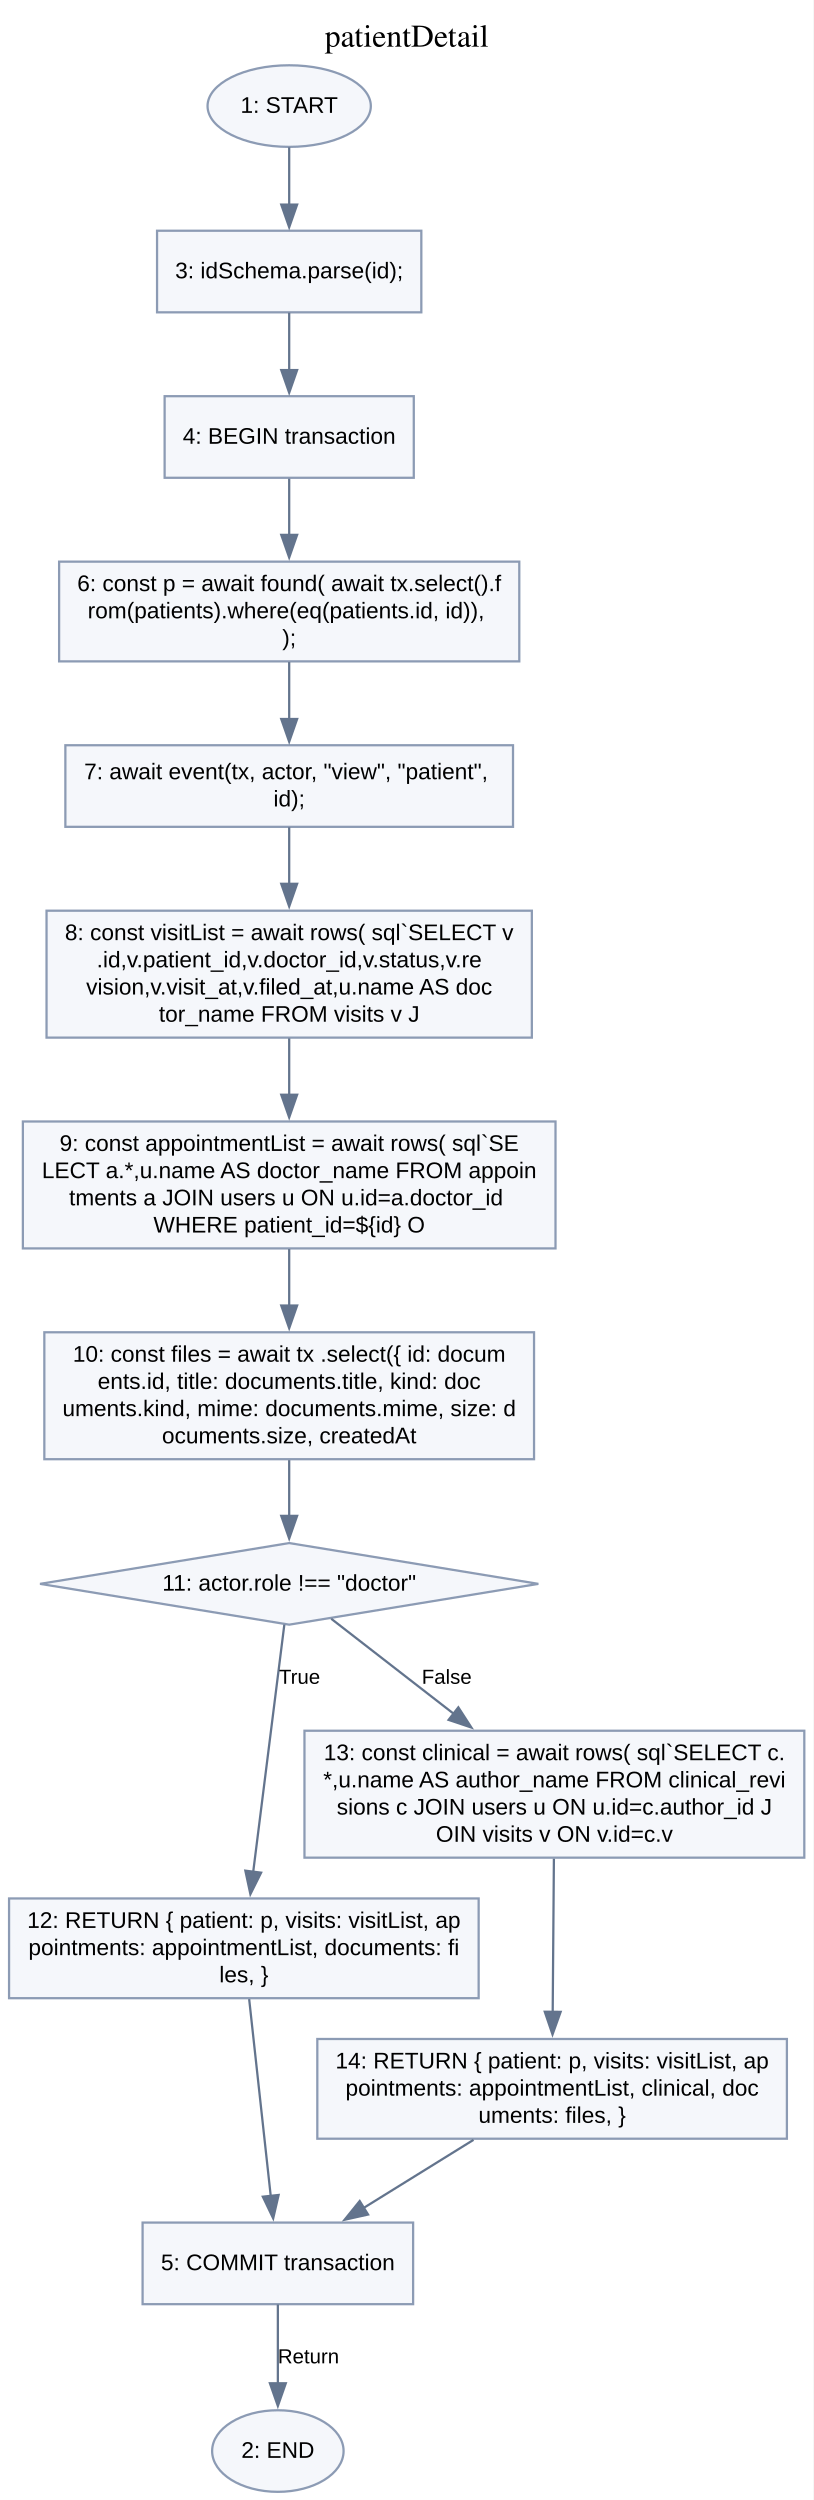
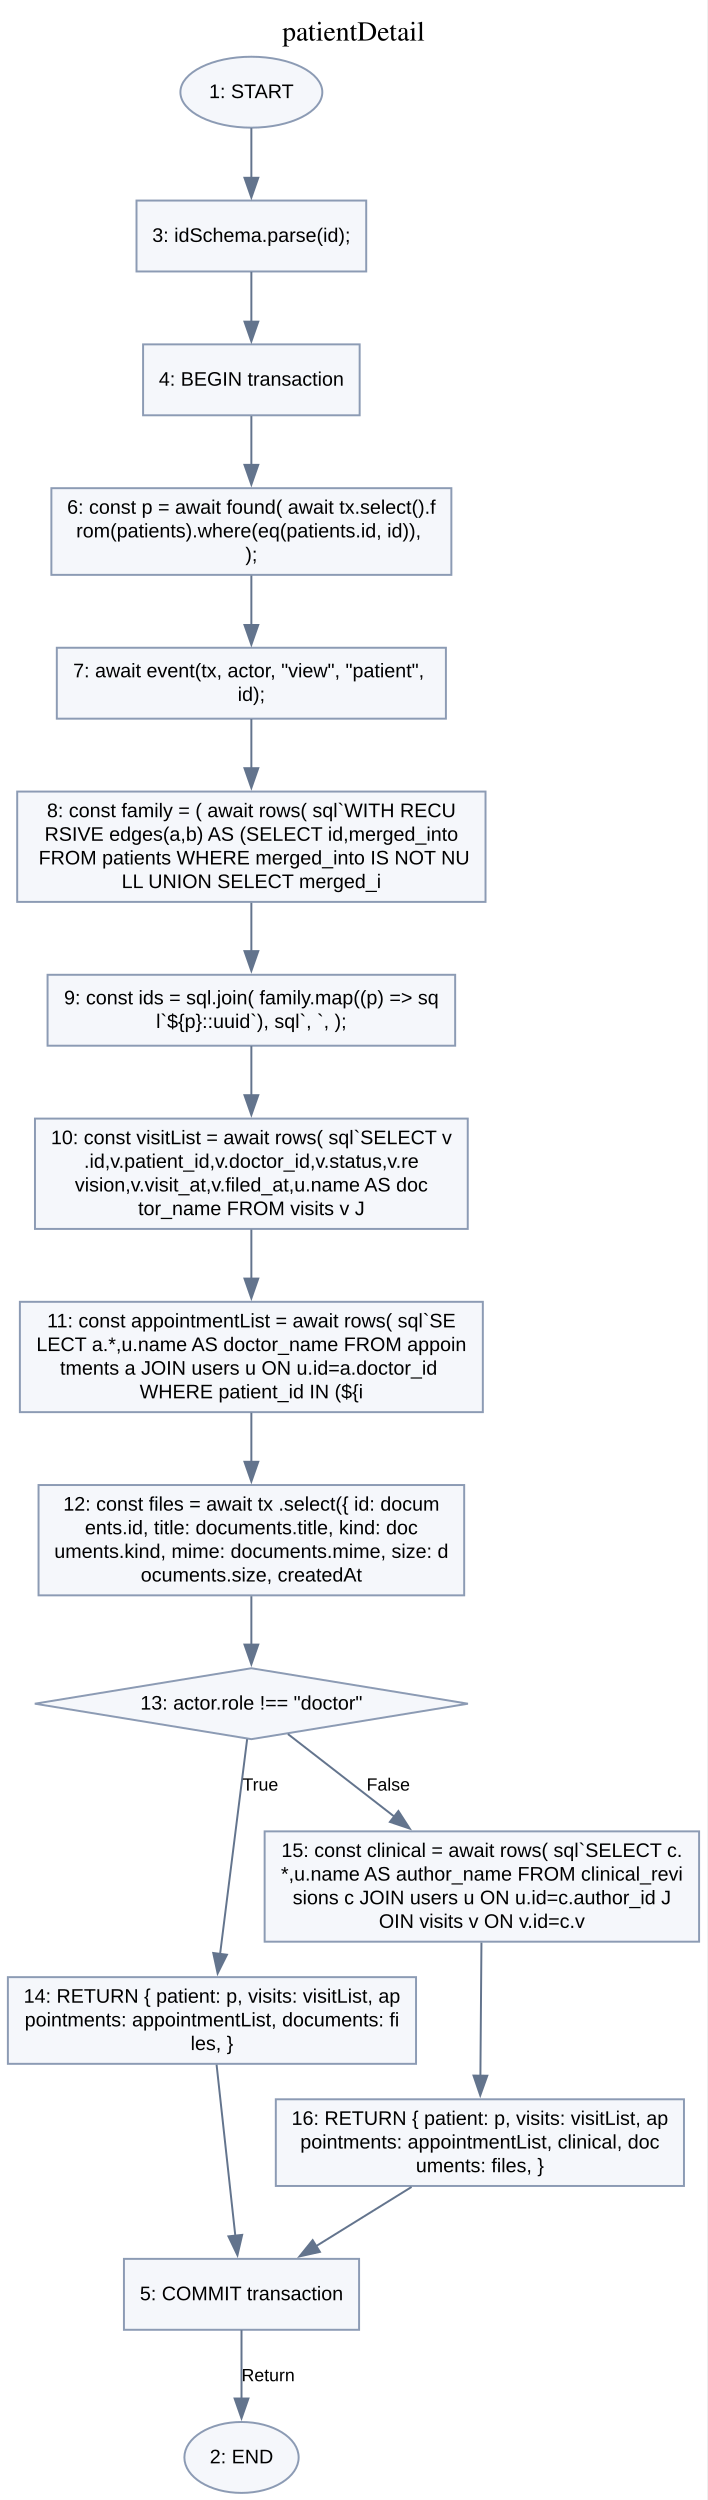
- <svg xmlns="http://www.w3.org/2000/svg" width="359pt" height="1103pt" viewBox="0.00 0.00 359.00 1103.00">
-   <g id="graph0" class="graph" transform="scale(1 1) rotate(0) translate(4 1099.4)">
-     <polygon fill="white" stroke="none" points="-4,4 -4,-1099.4 354.86,-1099.4 354.86,4 -4,4" />
-     <text xml:space="preserve" text-anchor="middle" x="175.43" y="-1078.8" font-family="Times,serif" font-size="14.00">patientDetail</text>
+ <svg xmlns="http://www.w3.org/2000/svg" width="359pt" height="1269pt" viewBox="0.00 0.00 359.00 1269.00">
+   <g id="graph0" class="graph" transform="scale(1 1) rotate(0) translate(4 1265.4)">
+     <polygon fill="white" stroke="none" points="-4,4 -4,-1265.4 354.86,-1265.4 354.86,4 -4,4" />
+     <text xml:space="preserve" text-anchor="middle" x="175.43" y="-1244.8" font-family="Times,serif" font-size="14.00">patientDetail</text>
    <g id="node1" class="node">
-       <ellipse fill="#f5f7fb" stroke="#8c9bb4" cx="123.59" cy="-1052.6" rx="36.02" ry="18" />
-       <text xml:space="preserve" text-anchor="middle" x="123.59" y="-1049.6" font-family="Arial" font-size="10.00">1: START</text>
+       <ellipse fill="#f5f7fb" stroke="#8c9bb4" cx="123.59" cy="-1218.6" rx="36.02" ry="18" />
+       <text xml:space="preserve" text-anchor="middle" x="123.59" y="-1215.6" font-family="Arial" font-size="10.00">1: START</text>
    </g>
    <g id="node3" class="node">
-       <polygon fill="#f5f7fb" stroke="#8c9bb4" points="181.89,-997.6 65.29,-997.6 65.29,-961.6 181.89,-961.6 181.89,-997.6" />
-       <text xml:space="preserve" text-anchor="middle" x="123.59" y="-976.6" font-family="Arial" font-size="10.00">3: idSchema.parse(id);</text>
+       <polygon fill="#f5f7fb" stroke="#8c9bb4" points="181.89,-1163.6 65.29,-1163.6 65.29,-1127.6 181.89,-1127.6 181.89,-1163.6" />
+       <text xml:space="preserve" text-anchor="middle" x="123.59" y="-1142.6" font-family="Arial" font-size="10.00">3: idSchema.parse(id);</text>
    </g>
    <g id="edge1" class="edge">
-       <path fill="none" stroke="#63748d" d="M123.59,-1034.41C123.59,-1026.83 123.59,-1017.7 123.59,-1009.14" />
-       <polygon fill="#63748d" stroke="#63748d" points="127.09,-1009.14 123.59,-999.14 120.09,-1009.14 127.09,-1009.14" />
+       <path fill="none" stroke="#63748d" d="M123.59,-1200.41C123.59,-1192.83 123.59,-1183.7 123.59,-1175.14" />
+       <polygon fill="#63748d" stroke="#63748d" points="127.09,-1175.14 123.59,-1165.14 120.09,-1175.14 127.09,-1175.14" />
    </g>
    <g id="node2" class="node">
      <ellipse fill="#f5f7fb" stroke="#8c9bb4" cx="118.59" cy="-18" rx="29" ry="18" />
      <text xml:space="preserve" text-anchor="middle" x="118.59" y="-15" font-family="Arial" font-size="10.00">2: END</text>
    </g>
    <g id="node4" class="node">
-       <polygon fill="#f5f7fb" stroke="#8c9bb4" points="178.56,-924.6 68.63,-924.6 68.63,-888.6 178.56,-888.6 178.56,-924.6" />
-       <text xml:space="preserve" text-anchor="middle" x="123.59" y="-903.6" font-family="Arial" font-size="10.00">4: BEGIN transaction</text>
+       <polygon fill="#f5f7fb" stroke="#8c9bb4" points="178.56,-1090.6 68.63,-1090.6 68.63,-1054.6 178.56,-1054.6 178.56,-1090.6" />
+       <text xml:space="preserve" text-anchor="middle" x="123.59" y="-1069.6" font-family="Arial" font-size="10.00">4: BEGIN transaction</text>
    </g>
    <g id="edge2" class="edge">
-       <path fill="none" stroke="#63748d" d="M123.59,-961.41C123.59,-953.83 123.59,-944.7 123.59,-936.14" />
-       <polygon fill="#63748d" stroke="#63748d" points="127.09,-936.14 123.59,-926.14 120.09,-936.14 127.09,-936.14" />
+       <path fill="none" stroke="#63748d" d="M123.59,-1127.41C123.59,-1119.83 123.59,-1110.7 123.59,-1102.14" />
+       <polygon fill="#63748d" stroke="#63748d" points="127.09,-1102.14 123.59,-1092.14 120.09,-1102.14 127.09,-1102.14" />
    </g>
    <g id="node6" class="node">
-       <polygon fill="#f5f7fb" stroke="#8c9bb4" points="225.11,-851.6 22.08,-851.6 22.08,-807.6 225.11,-807.6 225.11,-851.6" />
-       <text xml:space="preserve" text-anchor="middle" x="123.59" y="-838.6" font-family="Arial" font-size="10.00">6: const p = await found( await tx.select().f</text>
-       <text xml:space="preserve" text-anchor="middle" x="123.59" y="-826.6" font-family="Arial" font-size="10.00">rom(patients).where(eq(patients.id, id)), </text>
-       <text xml:space="preserve" text-anchor="middle" x="123.59" y="-814.6" font-family="Arial" font-size="10.00">);</text>
+       <polygon fill="#f5f7fb" stroke="#8c9bb4" points="225.11,-1017.6 22.08,-1017.6 22.08,-973.6 225.11,-973.6 225.11,-1017.6" />
+       <text xml:space="preserve" text-anchor="middle" x="123.59" y="-1004.6" font-family="Arial" font-size="10.00">6: const p = await found( await tx.select().f</text>
+       <text xml:space="preserve" text-anchor="middle" x="123.59" y="-992.6" font-family="Arial" font-size="10.00">rom(patients).where(eq(patients.id, id)), </text>
+       <text xml:space="preserve" text-anchor="middle" x="123.59" y="-980.6" font-family="Arial" font-size="10.00">);</text>
    </g>
    <g id="edge3" class="edge">
-       <path fill="none" stroke="#63748d" d="M123.59,-888.2C123.59,-880.77 123.59,-871.83 123.59,-863.24" />
-       <polygon fill="#63748d" stroke="#63748d" points="127.09,-863.43 123.59,-853.43 120.09,-863.43 127.09,-863.43" />
+       <path fill="none" stroke="#63748d" d="M123.59,-1054.2C123.59,-1046.77 123.59,-1037.83 123.59,-1029.24" />
+       <polygon fill="#63748d" stroke="#63748d" points="127.09,-1029.43 123.59,-1019.43 120.09,-1029.43 127.09,-1029.43" />
    </g>
    <g id="node5" class="node">
      <polygon fill="#f5f7fb" stroke="#8c9bb4" points="178.27,-118.8 58.91,-118.8 58.91,-82.8 178.27,-82.8 178.27,-118.8" />
      <text xml:space="preserve" text-anchor="middle" x="118.59" y="-97.8" font-family="Arial" font-size="10.00">5: COMMIT transaction</text>
    </g>
-     <g id="edge14" class="edge">
+     <g id="edge16" class="edge">
      <path fill="none" stroke="#63748d" d="M118.59,-82.66C118.59,-72.56 118.59,-59.5 118.59,-47.85" />
      <polygon fill="#63748d" stroke="#63748d" points="122.09,-47.9 118.59,-37.9 115.09,-47.9 122.09,-47.9" />
      <text xml:space="preserve" text-anchor="middle" x="132.1" y="-56.7" font-family="Arial" font-size="9.00">Return</text>
    </g>
    <g id="node7" class="node">
-       <polygon fill="#f5f7fb" stroke="#8c9bb4" points="222.34,-770.6 24.84,-770.6 24.84,-734.6 222.34,-734.6 222.34,-770.6" />
-       <text xml:space="preserve" text-anchor="middle" x="123.59" y="-755.6" font-family="Arial" font-size="10.00">7: await event(tx, actor, "view", "patient", </text>
-       <text xml:space="preserve" text-anchor="middle" x="123.59" y="-743.6" font-family="Arial" font-size="10.00">id);</text>
+       <polygon fill="#f5f7fb" stroke="#8c9bb4" points="222.34,-936.6 24.84,-936.6 24.84,-900.6 222.34,-900.6 222.34,-936.6" />
+       <text xml:space="preserve" text-anchor="middle" x="123.59" y="-921.6" font-family="Arial" font-size="10.00">7: await event(tx, actor, "view", "patient", </text>
+       <text xml:space="preserve" text-anchor="middle" x="123.59" y="-909.6" font-family="Arial" font-size="10.00">id);</text>
    </g>
    <g id="edge4" class="edge">
-       <path fill="none" stroke="#63748d" d="M123.59,-807.31C123.59,-799.42 123.59,-790.35 123.59,-781.93" />
-       <polygon fill="#63748d" stroke="#63748d" points="127.09,-782.17 123.59,-772.17 120.09,-782.17 127.09,-782.17" />
+       <path fill="none" stroke="#63748d" d="M123.59,-973.31C123.59,-965.42 123.59,-956.35 123.59,-947.93" />
+       <polygon fill="#63748d" stroke="#63748d" points="127.09,-948.17 123.59,-938.17 120.09,-948.17 127.09,-948.17" />
    </g>
    <g id="node8" class="node">
-       <polygon fill="#f5f7fb" stroke="#8c9bb4" points="230.65,-697.6 16.53,-697.6 16.53,-641.6 230.65,-641.6 230.65,-697.6" />
-       <text xml:space="preserve" text-anchor="middle" x="123.59" y="-684.6" font-family="Arial" font-size="10.00">8: const visitList = await rows( sql`SELECT v</text>
+       <polygon fill="#f5f7fb" stroke="#8c9bb4" points="242.45,-863.6 4.73,-863.6 4.73,-807.6 242.45,-807.6 242.45,-863.6" />
+       <text xml:space="preserve" text-anchor="middle" x="123.59" y="-850.6" font-family="Arial" font-size="10.00">8: const family = ( await rows( sql`WITH RECU</text>
+       <text xml:space="preserve" text-anchor="middle" x="123.59" y="-838.6" font-family="Arial" font-size="10.00">RSIVE edges(a,b) AS (SELECT id,merged_into</text>
+       <text xml:space="preserve" text-anchor="middle" x="123.59" y="-826.6" font-family="Arial" font-size="10.00"> FROM patients WHERE merged_into IS NOT NU</text>
+       <text xml:space="preserve" text-anchor="middle" x="123.59" y="-814.6" font-family="Arial" font-size="10.00">LL UNION SELECT merged_i</text>
+     </g>
+     <g id="edge5" class="edge">
+       <path fill="none" stroke="#63748d" d="M123.59,-900.42C123.59,-893.06 123.59,-884.14 123.59,-875.33" />
+       <polygon fill="#63748d" stroke="#63748d" points="127.09,-875.47 123.59,-865.47 120.09,-875.47 127.09,-875.47" />
+     </g>
+     <g id="node9" class="node">
+       <polygon fill="#f5f7fb" stroke="#8c9bb4" points="227.04,-770.6 20.14,-770.6 20.14,-734.6 227.04,-734.6 227.04,-770.6" />
+       <text xml:space="preserve" text-anchor="middle" x="123.59" y="-755.6" font-family="Arial" font-size="10.00">9: const ids = sql.join( family.map((p) =&gt; sq</text>
+       <text xml:space="preserve" text-anchor="middle" x="123.59" y="-743.6" font-family="Arial" font-size="10.00">l`${p}::uuid`), sql`, `, );</text>
+     </g>
+     <g id="edge6" class="edge">
+       <path fill="none" stroke="#63748d" d="M123.59,-807.18C123.59,-799.25 123.59,-790.58 123.59,-782.57" />
+       <polygon fill="#63748d" stroke="#63748d" points="127.09,-782.6 123.59,-772.6 120.09,-782.6 127.09,-782.6" />
+     </g>
+     <g id="node10" class="node">
+       <polygon fill="#f5f7fb" stroke="#8c9bb4" points="233.43,-697.6 13.75,-697.6 13.75,-641.6 233.43,-641.6 233.43,-697.6" />
+       <text xml:space="preserve" text-anchor="middle" x="123.59" y="-684.6" font-family="Arial" font-size="10.00">10: const visitList = await rows( sql`SELECT v</text>
      <text xml:space="preserve" text-anchor="middle" x="123.59" y="-672.6" font-family="Arial" font-size="10.00">.id,v.patient_id,v.doctor_id,v.status,v.re</text>
      <text xml:space="preserve" text-anchor="middle" x="123.59" y="-660.6" font-family="Arial" font-size="10.00">vision,v.visit_at,v.filed_at,u.name AS doc</text>
      <text xml:space="preserve" text-anchor="middle" x="123.59" y="-648.6" font-family="Arial" font-size="10.00">tor_name FROM visits v J</text>
    </g>
-     <g id="edge5" class="edge">
+     <g id="edge7" class="edge">
      <path fill="none" stroke="#63748d" d="M123.59,-734.42C123.59,-727.06 123.59,-718.14 123.59,-709.33" />
      <polygon fill="#63748d" stroke="#63748d" points="127.09,-709.47 123.59,-699.47 120.09,-709.47 127.09,-709.47" />
    </g>
-     <g id="node9" class="node">
+     <g id="node11" class="node">
      <polygon fill="#f5f7fb" stroke="#8c9bb4" points="241.09,-604.6 6.09,-604.6 6.09,-548.6 241.09,-548.6 241.09,-604.6" />
-       <text xml:space="preserve" text-anchor="middle" x="123.59" y="-591.6" font-family="Arial" font-size="10.00">9: const appointmentList = await rows( sql`SE</text>
+       <text xml:space="preserve" text-anchor="middle" x="123.59" y="-591.6" font-family="Arial" font-size="10.00">11: const appointmentList = await rows( sql`SE</text>
      <text xml:space="preserve" text-anchor="middle" x="123.59" y="-579.6" font-family="Arial" font-size="10.00">LECT a.*,u.name AS doctor_name FROM appoin</text>
      <text xml:space="preserve" text-anchor="middle" x="123.59" y="-567.6" font-family="Arial" font-size="10.00">tments a JOIN users u ON u.id=a.doctor_id </text>
-       <text xml:space="preserve" text-anchor="middle" x="123.59" y="-555.6" font-family="Arial" font-size="10.00">WHERE patient_id=${id} O</text>
+       <text xml:space="preserve" text-anchor="middle" x="123.59" y="-555.6" font-family="Arial" font-size="10.00">WHERE patient_id IN (${i</text>
    </g>
-     <g id="edge6" class="edge">
+     <g id="edge8" class="edge">
      <path fill="none" stroke="#63748d" d="M123.59,-641.3C123.59,-633.38 123.59,-624.58 123.59,-616.11" />
      <polygon fill="#63748d" stroke="#63748d" points="127.09,-616.4 123.59,-606.4 120.09,-616.4 127.09,-616.4" />
    </g>
-     <g id="node10" class="node">
+     <g id="node12" class="node">
      <polygon fill="#f5f7fb" stroke="#8c9bb4" points="231.62,-511.6 15.56,-511.6 15.56,-455.6 231.62,-455.6 231.62,-511.6" />
-       <text xml:space="preserve" text-anchor="middle" x="123.59" y="-498.6" font-family="Arial" font-size="10.00">10: const files = await tx .select({ id: docum</text>
+       <text xml:space="preserve" text-anchor="middle" x="123.59" y="-498.6" font-family="Arial" font-size="10.00">12: const files = await tx .select({ id: docum</text>
      <text xml:space="preserve" text-anchor="middle" x="123.59" y="-486.6" font-family="Arial" font-size="10.00">ents.id, title: documents.title, kind: doc</text>
      <text xml:space="preserve" text-anchor="middle" x="123.59" y="-474.6" font-family="Arial" font-size="10.00">uments.kind, mime: documents.mime, size: d</text>
      <text xml:space="preserve" text-anchor="middle" x="123.59" y="-462.6" font-family="Arial" font-size="10.00">ocuments.size, createdAt</text>
    </g>
-     <g id="edge7" class="edge">
+     <g id="edge9" class="edge">
      <path fill="none" stroke="#63748d" d="M123.59,-548.3C123.59,-540.38 123.59,-531.58 123.59,-523.11" />
      <polygon fill="#63748d" stroke="#63748d" points="127.09,-523.4 123.59,-513.4 120.09,-523.4 127.09,-523.4" />
    </g>
-     <g id="node11" class="node">
+     <g id="node13" class="node">
      <polygon fill="#f5f7fb" stroke="#8c9bb4" points="123.59,-418.6 13.66,-400.6 123.59,-382.6 233.53,-400.6 123.59,-418.6" />
-       <text xml:space="preserve" text-anchor="middle" x="123.59" y="-397.6" font-family="Arial" font-size="10.00">11: actor.role !== "doctor"</text>
+       <text xml:space="preserve" text-anchor="middle" x="123.59" y="-397.6" font-family="Arial" font-size="10.00">13: actor.role !== "doctor"</text>
    </g>
-     <g id="edge8" class="edge">
+     <g id="edge10" class="edge">
      <path fill="none" stroke="#63748d" d="M123.59,-455.18C123.59,-447.25 123.59,-438.58 123.59,-430.57" />
      <polygon fill="#63748d" stroke="#63748d" points="127.09,-430.6 123.59,-420.6 120.09,-430.6 127.09,-430.6" />
    </g>
-     <g id="node12" class="node">
+     <g id="node14" class="node">
      <polygon fill="#f5f7fb" stroke="#8c9bb4" points="207.18,-261.8 0,-261.8 0,-217.8 207.18,-217.8 207.18,-261.8" />
-       <text xml:space="preserve" text-anchor="middle" x="103.59" y="-248.8" font-family="Arial" font-size="10.00">12: RETURN { patient: p, visits: visitList, ap</text>
+       <text xml:space="preserve" text-anchor="middle" x="103.59" y="-248.8" font-family="Arial" font-size="10.00">14: RETURN { patient: p, visits: visitList, ap</text>
      <text xml:space="preserve" text-anchor="middle" x="103.59" y="-236.8" font-family="Arial" font-size="10.00">pointments: appointmentList, documents: fi</text>
      <text xml:space="preserve" text-anchor="middle" x="103.59" y="-224.8" font-family="Arial" font-size="10.00">les, }</text>
    </g>
-     <g id="edge9" class="edge">
+     <g id="edge11" class="edge">
      <path fill="none" stroke="#63748d" d="M121.45,-382.61C118.18,-356.67 111.89,-306.72 107.72,-273.57" />
      <polygon fill="#63748d" stroke="#63748d" points="111.2,-273.18 106.47,-263.7 104.25,-274.06 111.2,-273.18" />
      <text xml:space="preserve" text-anchor="middle" x="128.16" y="-356.5" font-family="Arial" font-size="9.00">True</text>
    </g>
-     <g id="node13" class="node">
+     <g id="node15" class="node">
      <polygon fill="#f5f7fb" stroke="#8c9bb4" points="350.86,-335.8 130.33,-335.8 130.33,-279.8 350.86,-279.8 350.86,-335.8" />
-       <text xml:space="preserve" text-anchor="middle" x="240.59" y="-322.8" font-family="Arial" font-size="10.00">13: const clinical = await rows( sql`SELECT c.</text>
+       <text xml:space="preserve" text-anchor="middle" x="240.59" y="-322.8" font-family="Arial" font-size="10.00">15: const clinical = await rows( sql`SELECT c.</text>
      <text xml:space="preserve" text-anchor="middle" x="240.59" y="-310.8" font-family="Arial" font-size="10.00">*,u.name AS author_name FROM clinical_revi</text>
      <text xml:space="preserve" text-anchor="middle" x="240.59" y="-298.8" font-family="Arial" font-size="10.00">sions c JOIN users u ON u.id=c.author_id J</text>
      <text xml:space="preserve" text-anchor="middle" x="240.59" y="-286.8" font-family="Arial" font-size="10.00">OIN visits v ON v.id=c.v</text>
    </g>
-     <g id="edge11" class="edge">
+     <g id="edge13" class="edge">
      <path fill="none" stroke="#63748d" d="M142.13,-385.21C156.64,-373.95 177.43,-357.82 196.17,-343.28" />
      <polygon fill="#63748d" stroke="#63748d" points="198.22,-346.12 203.97,-337.22 193.92,-340.59 198.22,-346.12" />
      <text xml:space="preserve" text-anchor="middle" x="193.09" y="-356.5" font-family="Arial" font-size="9.00">False</text>
    </g>
-     <g id="edge10" class="edge">
+     <g id="edge12" class="edge">
      <path fill="none" stroke="#63748d" d="M105.93,-217.39C108.5,-194.01 112.61,-156.42 115.45,-130.49" />
      <polygon fill="#63748d" stroke="#63748d" points="118.92,-130.98 116.53,-120.66 111.96,-130.22 118.92,-130.98" />
    </g>
-     <g id="node14" class="node">
+     <g id="node16" class="node">
      <polygon fill="#f5f7fb" stroke="#8c9bb4" points="343.18,-199.8 136,-199.8 136,-155.8 343.18,-155.8 343.18,-199.8" />
-       <text xml:space="preserve" text-anchor="middle" x="239.59" y="-186.8" font-family="Arial" font-size="10.00">14: RETURN { patient: p, visits: visitList, ap</text>
+       <text xml:space="preserve" text-anchor="middle" x="239.59" y="-186.8" font-family="Arial" font-size="10.00">16: RETURN { patient: p, visits: visitList, ap</text>
      <text xml:space="preserve" text-anchor="middle" x="239.59" y="-174.8" font-family="Arial" font-size="10.00">pointments: appointmentList, clinical, doc</text>
      <text xml:space="preserve" text-anchor="middle" x="239.59" y="-162.8" font-family="Arial" font-size="10.00">uments: files, }</text>
    </g>
-     <g id="edge12" class="edge">
+     <g id="edge14" class="edge">
      <path fill="none" stroke="#63748d" d="M240.38,-279.34C240.22,-259.48 240.01,-232.55 239.85,-211.56" />
      <polygon fill="#63748d" stroke="#63748d" points="243.35,-211.77 239.77,-201.8 236.35,-211.83 243.35,-211.77" />
    </g>
-     <g id="edge13" class="edge">
+     <g id="edge15" class="edge">
      <path fill="none" stroke="#63748d" d="M204.92,-155.31C189.65,-145.84 171.68,-134.71 156.1,-125.05" />
      <polygon fill="#63748d" stroke="#63748d" points="158.38,-122.35 148.04,-120.05 154.7,-128.3 158.38,-122.35" />
    </g>
  </g>
</svg>
